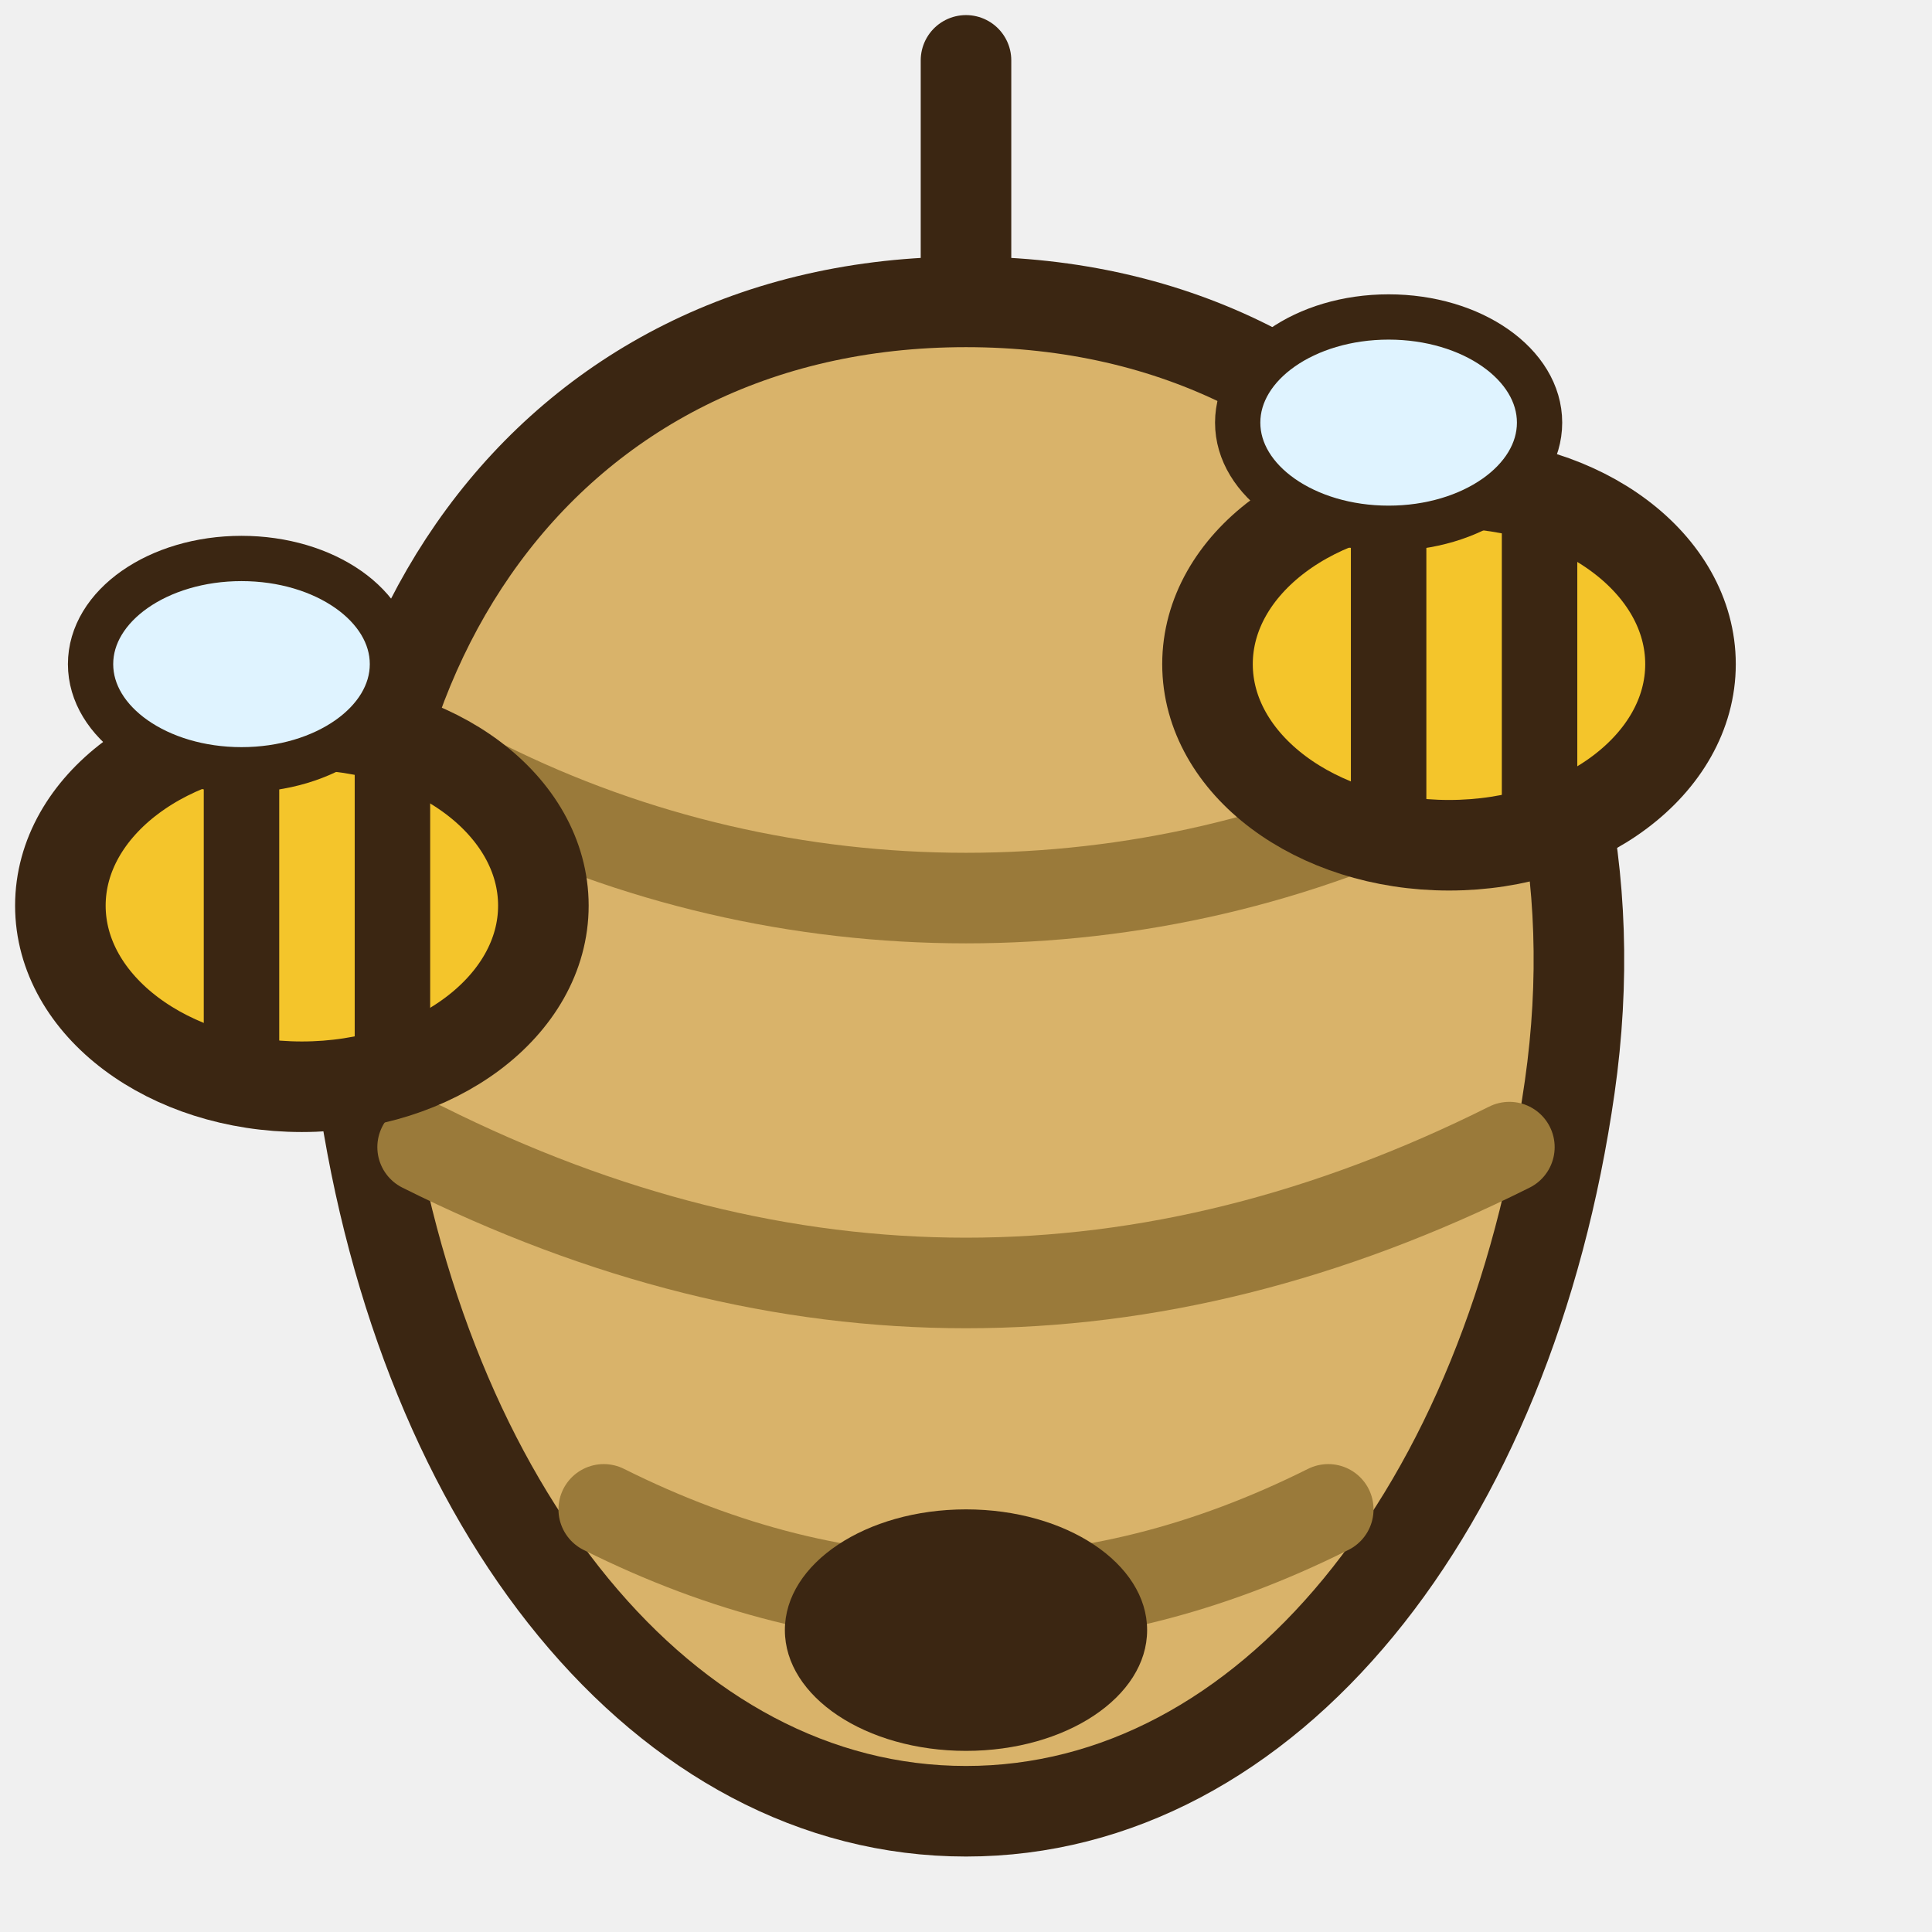
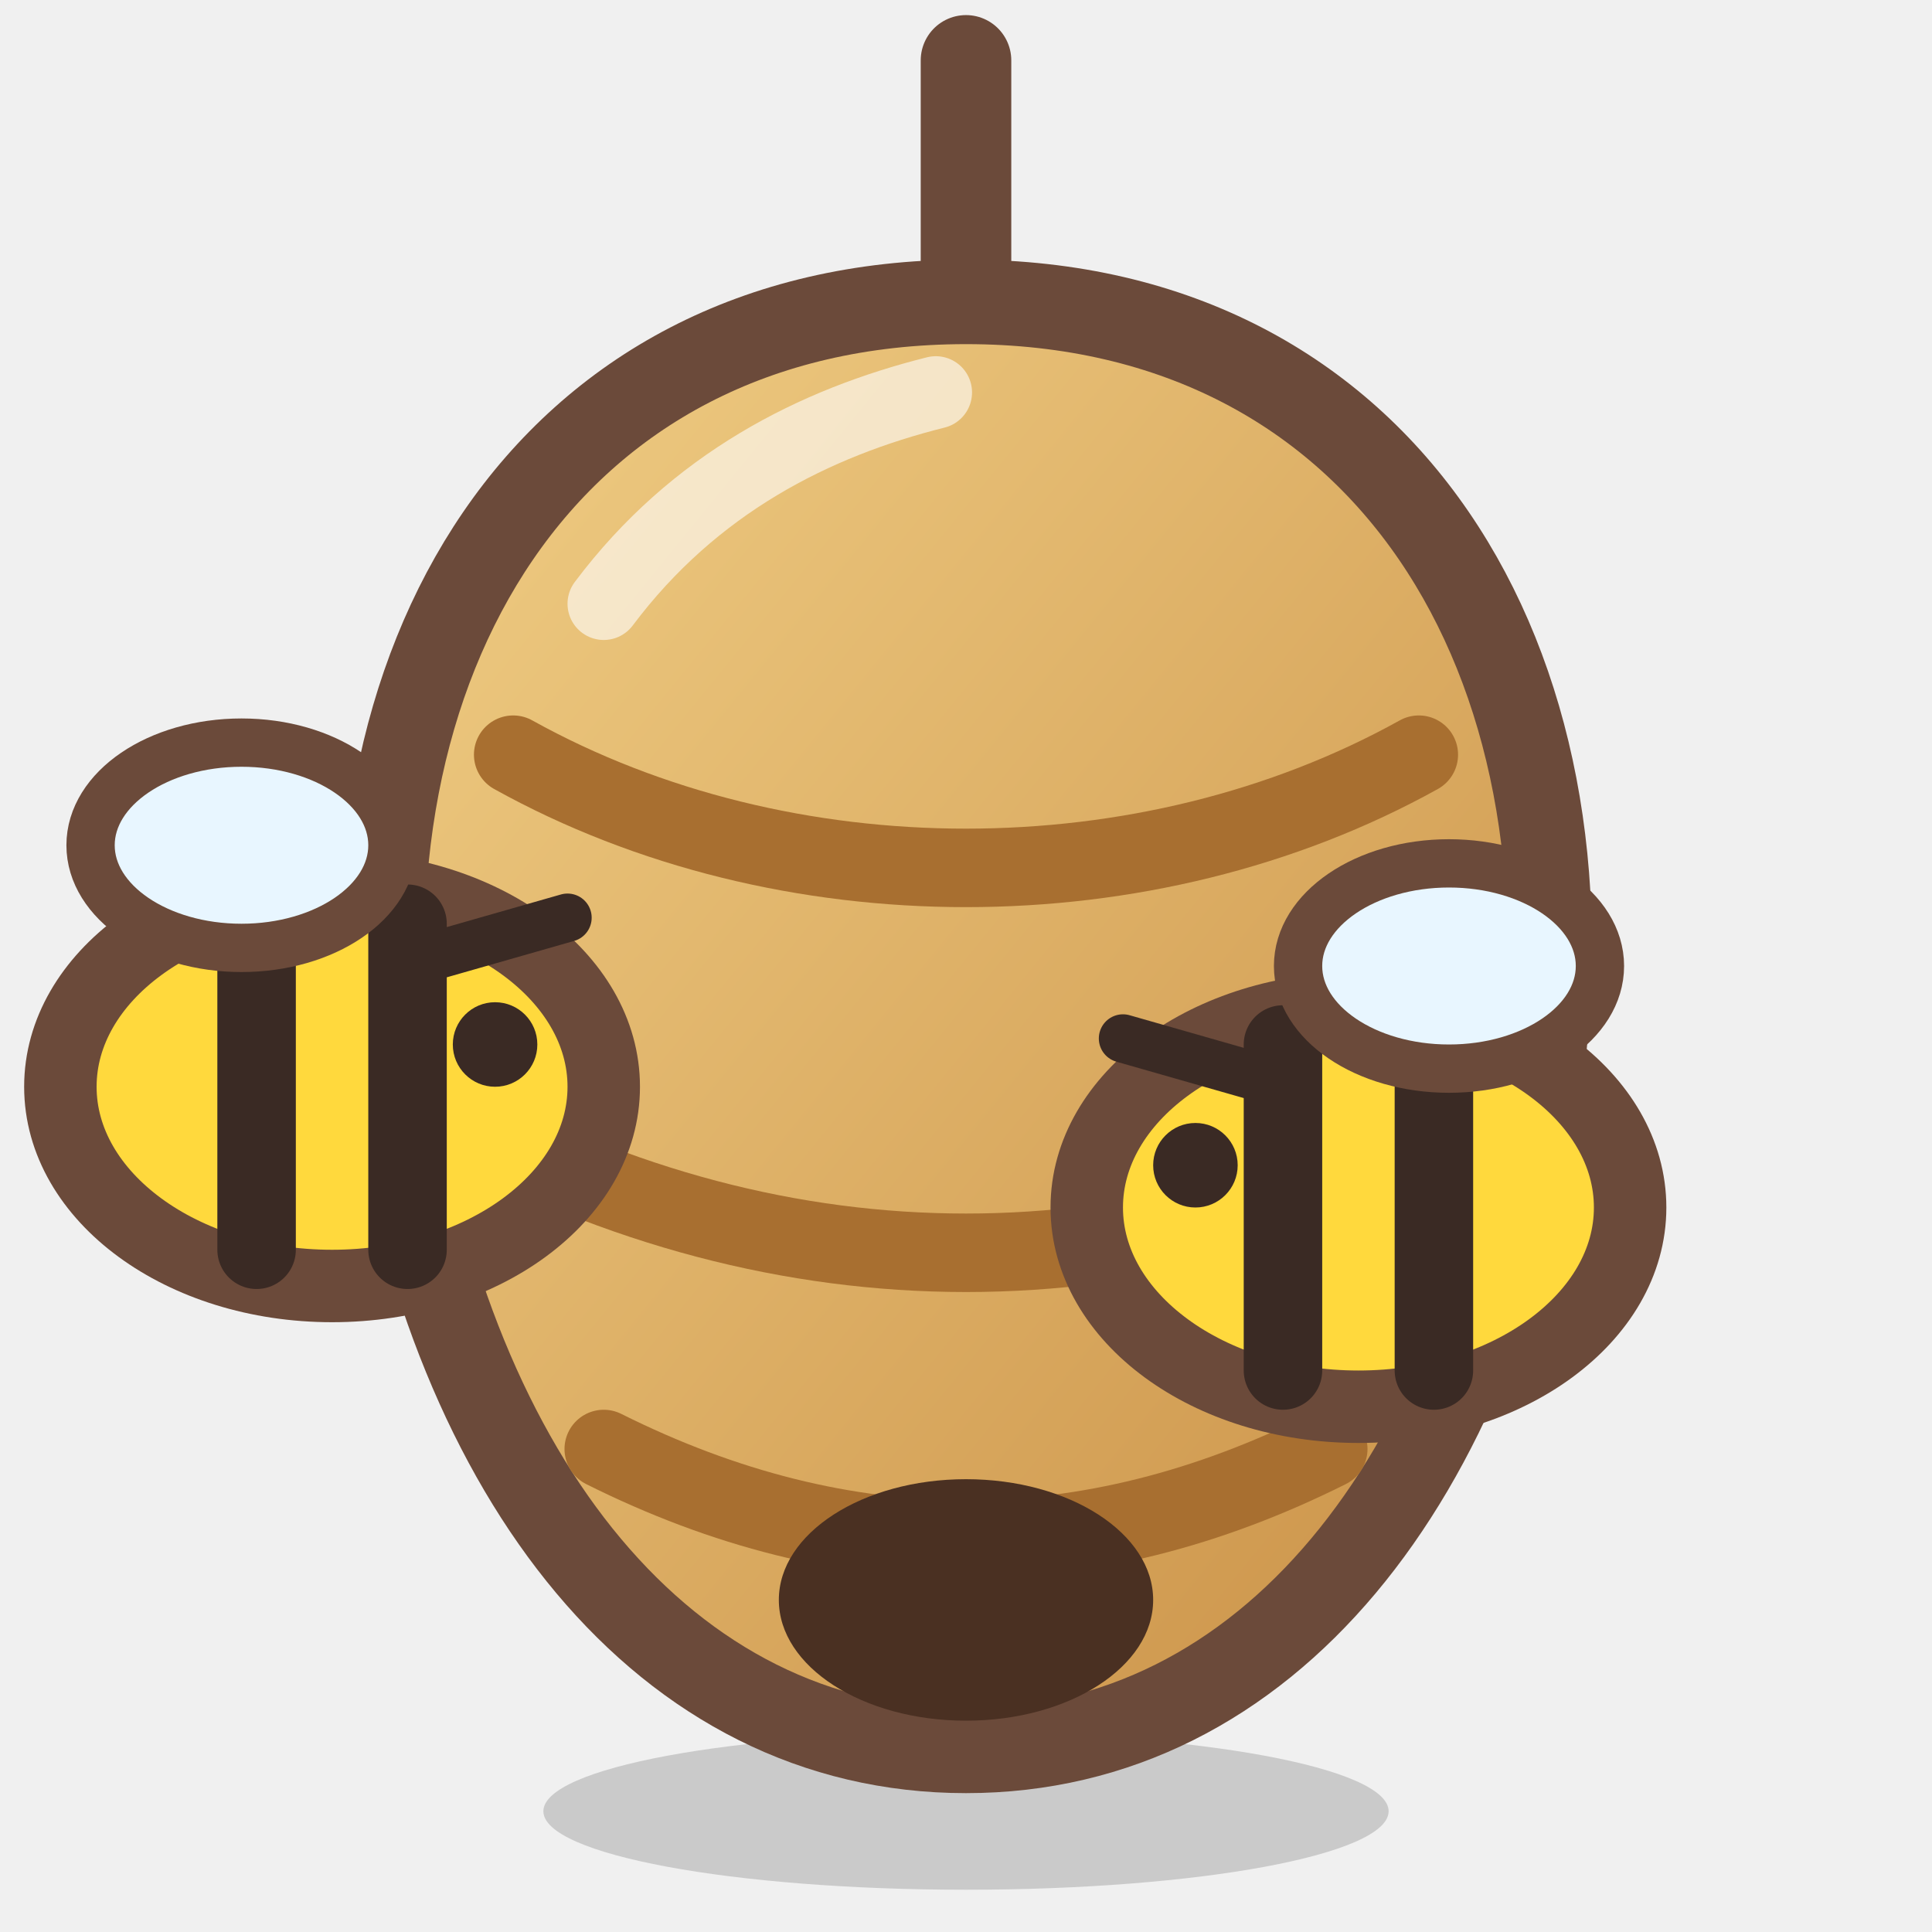
<svg xmlns="http://www.w3.org/2000/svg" viewBox="0 0 64 64" stroke-linejoin="round" stroke-linecap="round">
-   <path d="M32 2v10" fill="none" stroke="#3b2612" stroke-width="3" />
-   <path d="M32 10c14 0 22 12 20 26-2 14-10 24-20 24S14 50 12 36c-2-14 6-26 20-26z" fill="#d9b36a" stroke="#3b2612" stroke-width="3" />
-   <path d="M16 26c10 5 22 5 32 0M14 38c12 6 24 6 36 0M20 50c8 4 16 4 24 0" fill="none" stroke="#9a7a3a" stroke-width="3" />
-   <ellipse cx="32" cy="54" rx="6" ry="4" fill="#3b2612" />
-   <g transform="translate(40 14)">
-     <ellipse cx="8" cy="8" rx="8" ry="6" fill="#f4c52b" stroke="#3b2612" stroke-width="3" />
-     <path d="M6 3v10M11 3v10" stroke="#3b2612" stroke-width="2.5" />
-     <ellipse cx="6" cy="0" rx="5" ry="3.5" fill="#dff3ff" stroke="#3b2612" stroke-width="1.5" />
+   <defs>
+     <linearGradient id="aN" x1="0" y1="0" x2="1" y2="1">
+       <stop offset="0" stop-color="#f1cf86" />
+       <stop offset="1" stop-color="#c98f45" />
+     </linearGradient>
+     <g id="b">
+       <ellipse cx="9" cy="14" rx="9" ry="6.6" fill="#ffd93d" stroke="#6b4a3a" stroke-width="2.4" />
+       <path d="M6.5 8.6v10.8M11.5 8.6v10.8" stroke="#3a2a24" stroke-width="2.6" />
+       <ellipse cx="6" cy="6" rx="5" ry="3.4" fill="#e8f6ff" stroke="#6b4a3a" stroke-width="1.6" />
+       <circle cx="14.4" cy="12.6" r="1.4" fill="#3a2a24" />
+       <path d="M12.6 9.6l4.2-1.2" stroke="#3a2a24" stroke-width="1.6" />
+     </g>
+   </defs>
+   <ellipse cx="32" cy="60" rx="14" ry="2.6" fill="#000" opacity=".16" />
+   <path d="M32 2v9" stroke="#6b4a3a" stroke-width="3" fill="none" />
+   <path d="M32 10c14 0 21 12 19 26-2 13-9 22-19 22S15 49 13 36c-2-14 5-26 19-26z" fill="url(#aN)" stroke="#6b4a3a" stroke-width="2.8" />
+   <path d="M17 25c9 5 21 5 30 0M15 37c11 6 23 6 34 0M20 48c8 4 16 4 24 0" fill="none" stroke="#a86f30" stroke-width="2.6" />
+   <path d="M20 20c3-4 7-6 11-7" fill="none" stroke="#fff" stroke-width="2.4" opacity=".6" />
+   <ellipse cx="32" cy="53" rx="6.2" ry="4" fill="#4a3022" />
+   <g transform="translate(54 26) scale(-1 1)">
+     <use href="#b" />
  </g>
  <g transform="translate(2 22)">
-     <ellipse cx="8" cy="8" rx="8" ry="6" fill="#f4c52b" stroke="#3b2612" stroke-width="3" />
-     <path d="M6 3v10M11 3v10" stroke="#3b2612" stroke-width="2.5" />
-     <ellipse cx="6" cy="0" rx="5" ry="3.5" fill="#dff3ff" stroke="#3b2612" stroke-width="1.5" />
+     <use href="#b" />
  </g>
</svg>
